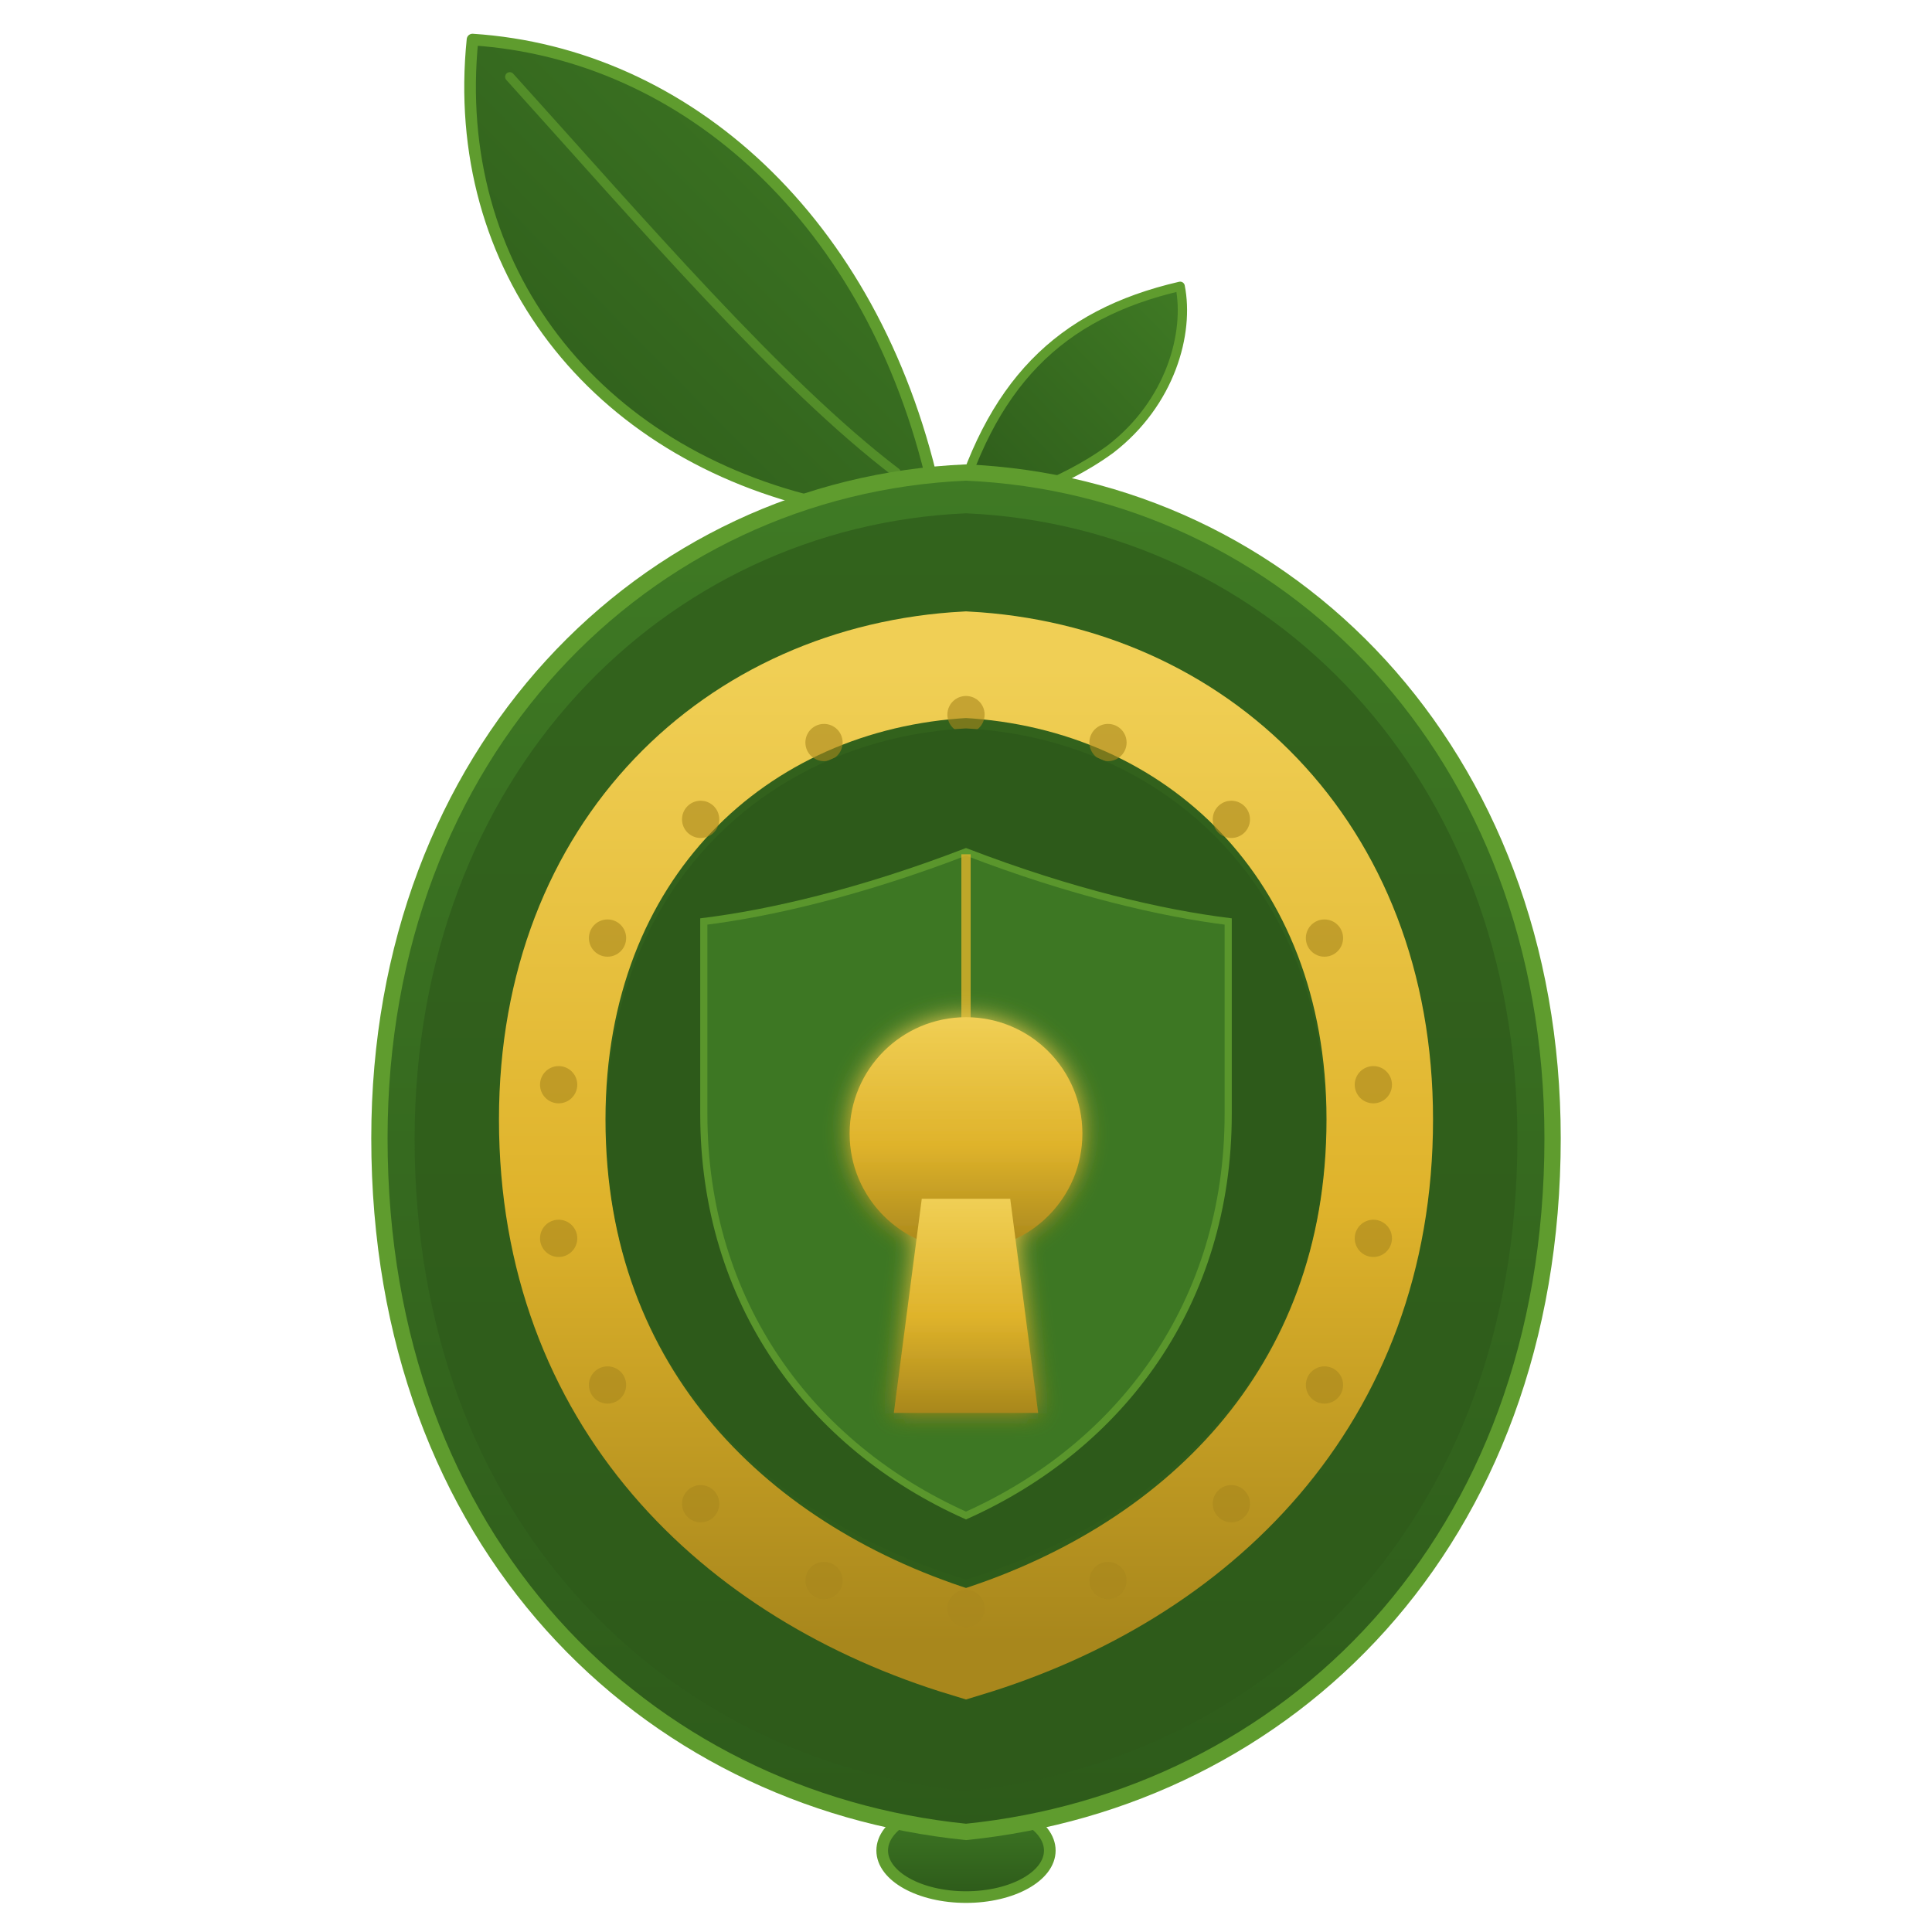
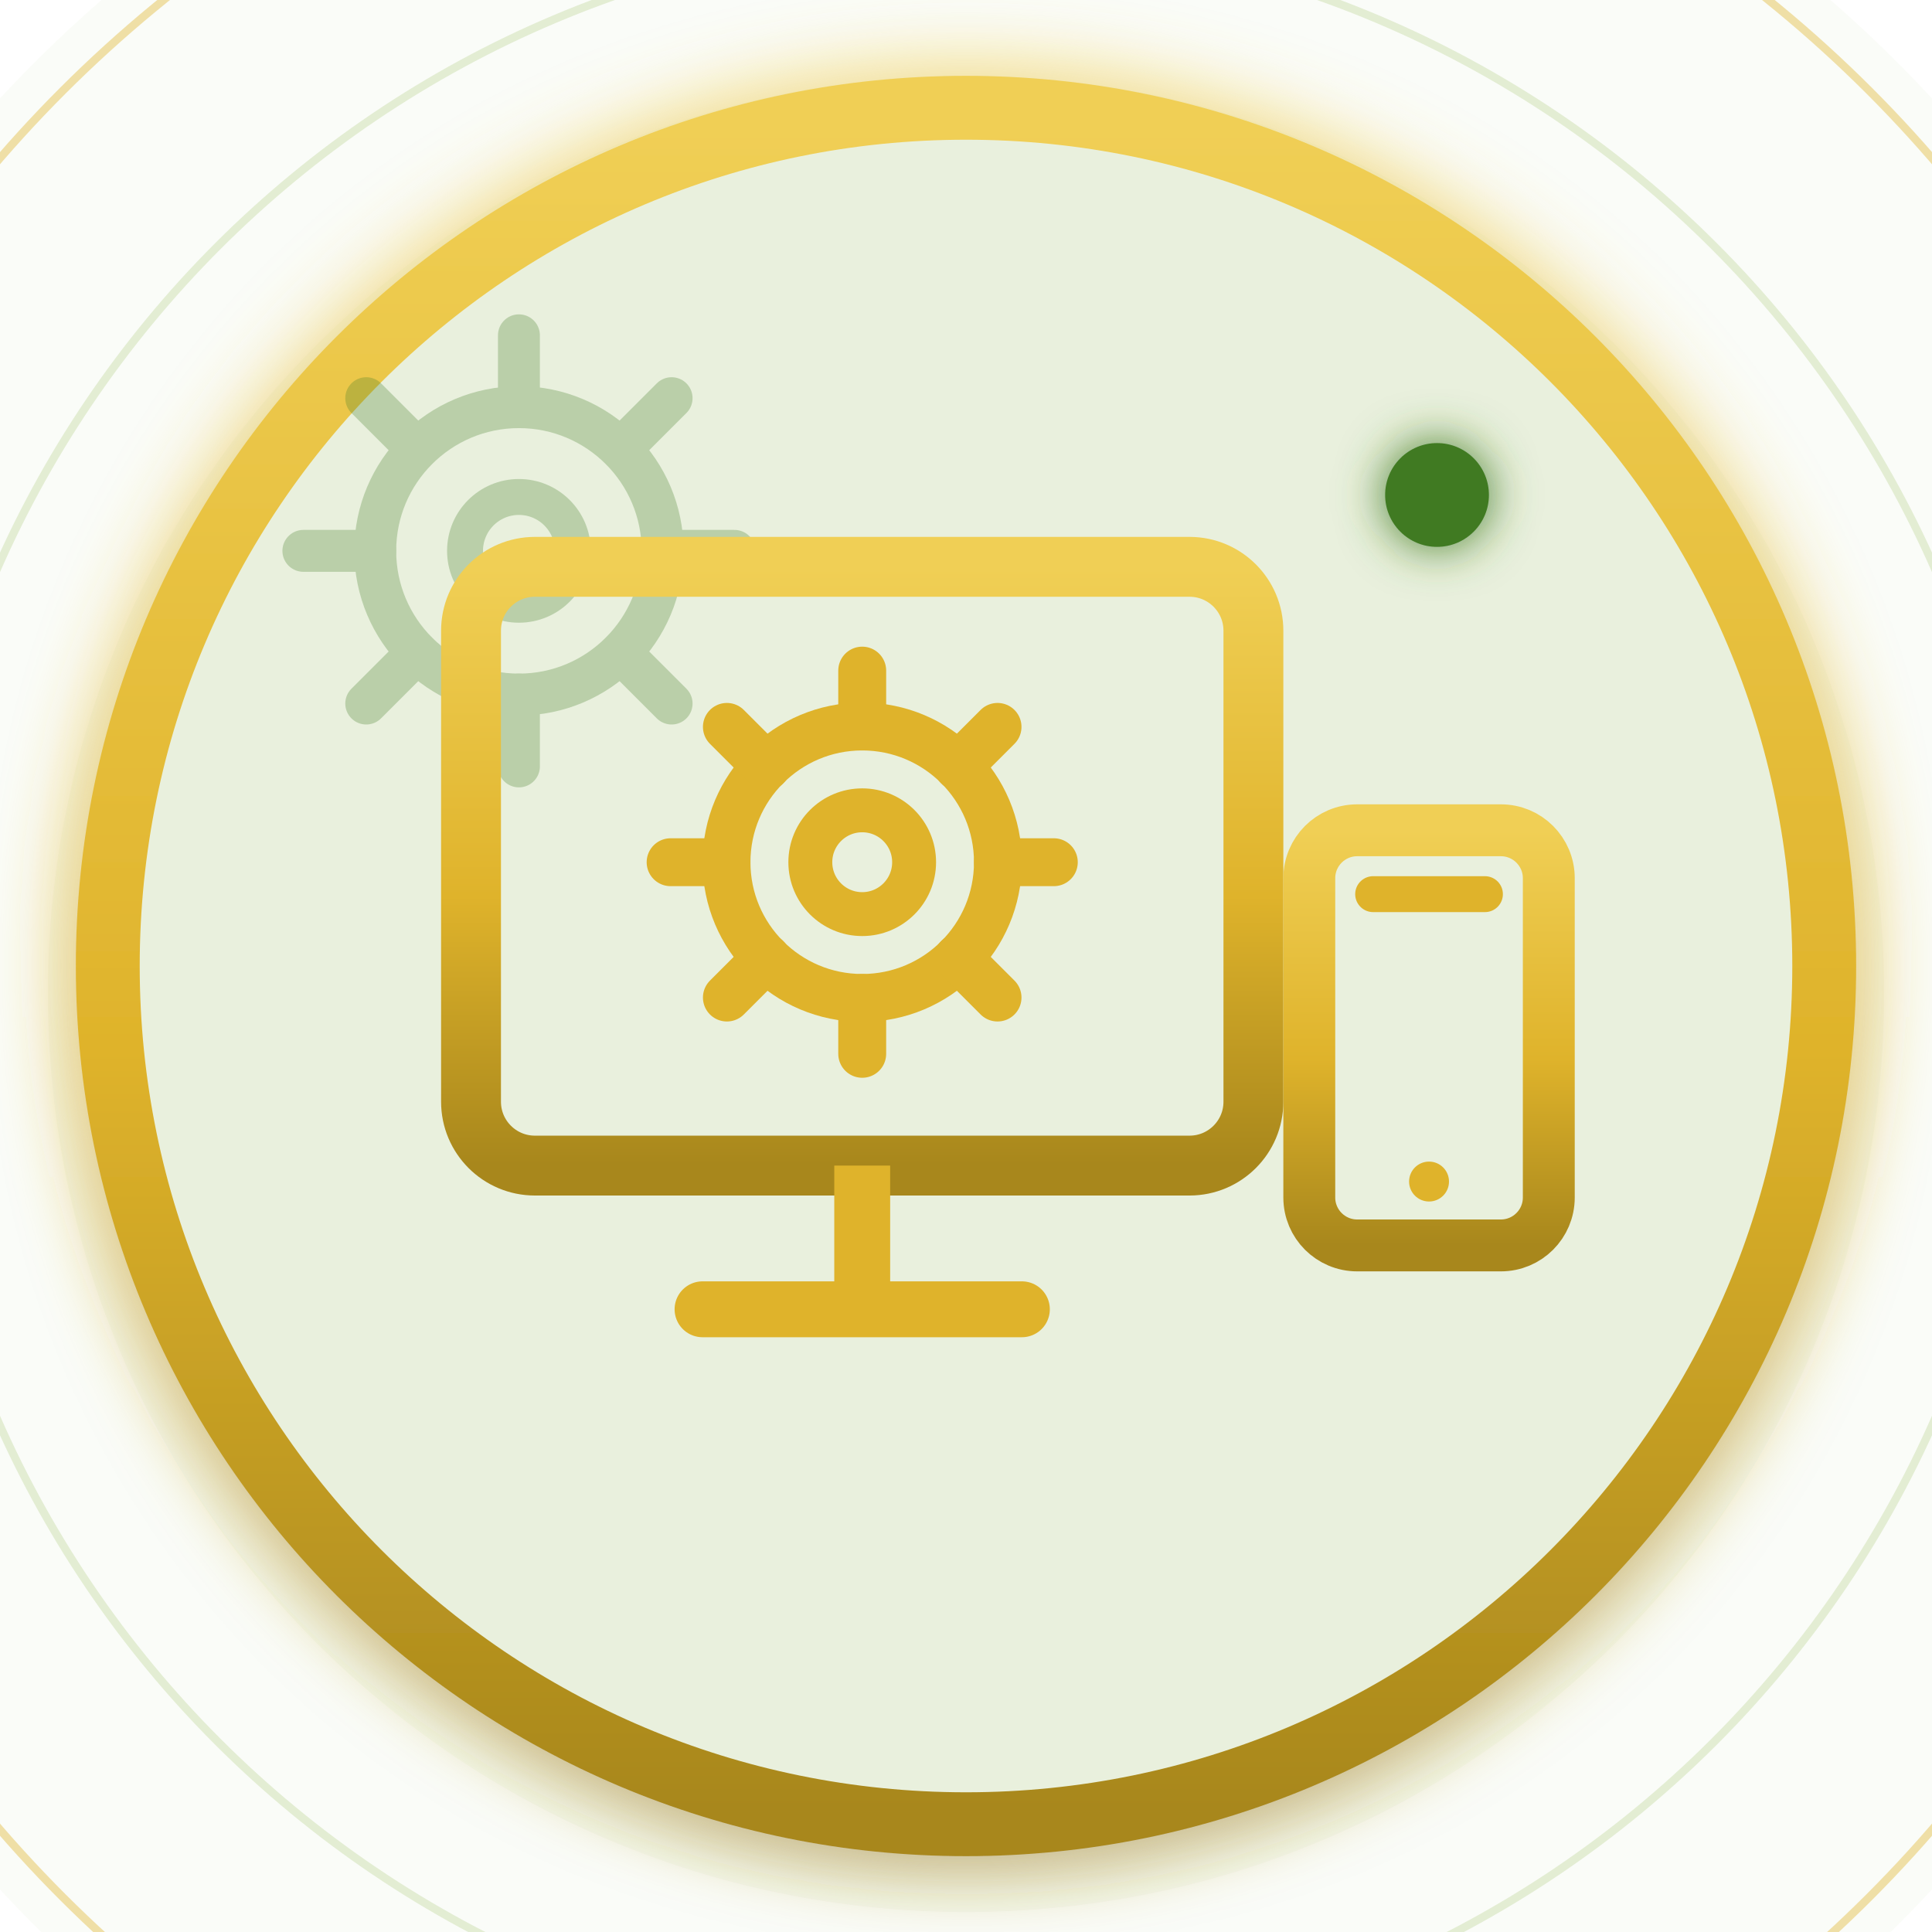
- <svg xmlns="http://www.w3.org/2000/svg" width="830" height="830" viewBox="-415 -495 830 830">
-   <style>
-   .vD{display:none}
-   @media (prefers-color-scheme: dark){ .vD{display:block} .vL{display:none} }
- </style>
-   <g class="vL">
-     <defs>
-       <radialGradient id="bggL" cx="50%" cy="45%" r="72%">
-         <stop offset="0%" stop-color="#ffffff" />
-         <stop offset="100%" stop-color="#f2f6ea" />
-       </radialGradient>
-       <linearGradient id="goldgL" x1="0" y1="0" x2="0" y2="1">
-         <stop offset="0%" stop-color="#f0cf55" />
-         <stop offset="55%" stop-color="#dfb32b" />
-         <stop offset="100%" stop-color="#a8871c" />
-       </linearGradient>
-       <linearGradient id="bodygL" x1="0" y1="0" x2="0" y2="1">
-         <stop offset="0%" stop-color="#3f7a24" />
-         <stop offset="100%" stop-color="#2d5a1a" />
-       </linearGradient>
-       <linearGradient id="leafgL" x1="0" y1="1" x2="1" y2="0">
-         <stop offset="0%" stop-color="#2d5a1a" />
-         <stop offset="100%" stop-color="#3f7a24" />
-       </linearGradient>
-       <linearGradient id="textgL" x1="0" y1="0" x2="0" y2="1">
-         <stop offset="0%" stop-color="#3f7a24" />
-         <stop offset="100%" stop-color="#1d3f10" />
-       </linearGradient>
-       <filter id="glowL" x="-150%" y="-150%" width="400%" height="400%">
-         <feGaussianBlur stdDeviation="5" result="b" />
-         <feMerge>
-           <feMergeNode in="b" />
-           <feMergeNode in="SourceGraphic" />
-         </feMerge>
-       </filter>
-       <filter id="blur18L">
-         <feGaussianBlur stdDeviation="18" />
-       </filter>
-     </defs>
-     <g>
-       <path d="M-6,-270 C 10,-330 40,-360 92,-372 C 96,-352 88,-322 62,-302 C 40,-286 16,-280 -6,-270 Z" fill="url(#leafgL)" stroke="#5f9c2e" stroke-width="4" stroke-linejoin="round" />
-       <path d="M-14,-286 C -40,-400 -120,-472 -212,-478 C -222,-380 -160,-300 -60,-278 C -44,-276 -26,-278 -14,-286 Z" fill="url(#leafgL)" stroke="#5f9c2e" stroke-width="5" stroke-linejoin="round" />
-       <path d="M-30,-292 C -80,-330 -140,-400 -196,-462" fill="none" stroke="#5f9c2e" stroke-width="4" opacity="0.7" stroke-linecap="round" />
-       <ellipse cx="0" cy="300" rx="36" ry="20" fill="url(#bodygL)" stroke="#5f9c2e" stroke-width="5" />
-       <path d="M0,-292 C 138,-286 252,-172 252,-6 C 252,168 138,278 0,292 C -138,278 -252,168 -252,-6 C -252,-172 -138,-286 0,-292 Z" fill="url(#bodygL)" stroke="#5f9c2e" stroke-width="7" />
-       <path d="M0,-292 C 138,-286 252,-172 252,-6 C 252,168 138,278 0,292 C -138,278 -252,168 -252,-6 C -252,-172 -138,-286 0,-292 Z" transform="scale(0.94)" fill="#2d5a1a" opacity="0.7" />
-       <path d="M0,-238 C 112,-232 202,-148 202,-16 C 202,120 112,206 0,240 C -112,206 -202,120 -202,-16 C -202,-148 -112,-232 0,-238 Z" transform="scale(0.88)" fill="none" stroke="url(#goldgL)" stroke-width="52" />
-       <circle cx="0" cy="-188" r="8" fill="#a8871c" opacity="0.6" />
-       <circle cx="61" cy="-176" r="8" fill="#a8871c" opacity="0.6" />
-       <circle cx="114" cy="-143" r="8" fill="#a8871c" opacity="0.6" />
-       <circle cx="154" cy="-92" r="8" fill="#a8871c" opacity="0.6" />
-       <circle cx="175" cy="-29" r="8" fill="#a8871c" opacity="0.6" />
-       <circle cx="175" cy="37" r="8" fill="#a8871c" opacity="0.6" />
-       <circle cx="154" cy="100" r="8" fill="#a8871c" opacity="0.6" />
-       <circle cx="114" cy="151" r="8" fill="#a8871c" opacity="0.6" />
-       <circle cx="61" cy="184" r="8" fill="#a8871c" opacity="0.6" />
-       <circle cx="0" cy="196" r="8" fill="#a8871c" opacity="0.6" />
-       <circle cx="-61" cy="184" r="8" fill="#a8871c" opacity="0.6" />
-       <circle cx="-114" cy="151" r="8" fill="#a8871c" opacity="0.6" />
-       <circle cx="-154" cy="100" r="8" fill="#a8871c" opacity="0.6" />
-       <circle cx="-175" cy="37" r="8" fill="#a8871c" opacity="0.6" />
-       <circle cx="-175" cy="-29" r="8" fill="#a8871c" opacity="0.6" />
-       <circle cx="-154" cy="-92" r="8" fill="#a8871c" opacity="0.6" />
-       <circle cx="-114" cy="-143" r="8" fill="#a8871c" opacity="0.6" />
-       <circle cx="-61" cy="-176" r="8" fill="#a8871c" opacity="0.6" />
-       <path d="M0,-238 C 112,-232 202,-148 202,-16 C 202,120 112,206 0,240 C -112,206 -202,120 -202,-16 C -202,-148 -112,-232 0,-238 Z" transform="scale(0.765)" fill="#2d5a1a" />
-       <path d="M0,-158 C 52,-138 96,-128 128,-124 L 128,-30 C 128,62 76,132 0,166 C -76,132 -128,62 -128,-30 L -128,-124 C -96,-128 -52,-138 0,-158 Z" fill="#3f7a24" stroke="#5f9c2e" stroke-width="3.5" opacity="0.9" transform="translate(0,10) scale(0.88)" />
-       <line x1="0" y1="-128" x2="0" y2="-56" stroke="#dfb32b" stroke-width="4" opacity="0.8" />
-       <g filter="url(#glowL)">
-         <circle cx="0" cy="-8" r="50" fill="url(#goldgL)" />
-         <path d="M-19,20 L-31,112 L31,112 L19,20 Z" fill="url(#goldgL)" />
-       </g>
+ <svg xmlns="http://www.w3.org/2000/svg" width="484" height="484" viewBox="270 263 484 484">
+   <defs>
+     <filter id="glow" x="-150%" y="-150%" width="400%" height="400%">
+       <feGaussianBlur stdDeviation="6" result="b" />
+       <feMerge>
+         <feMergeNode in="b" />
+         <feMergeNode in="SourceGraphic" />
+       </feMerge>
+     </filter>
+     <filter id="softglow" x="-80%" y="-80%" width="260%" height="260%">
+       <feGaussianBlur stdDeviation="10" result="b" />
+       <feMerge>
+         <feMergeNode in="b" />
+         <feMergeNode in="SourceGraphic" />
+       </feMerge>
+     </filter>
+     <radialGradient id="bgg" cx="50%" cy="42%" r="75%">
+       <stop offset="0%" stop-color="#ffffff" />
+       <stop offset="100%" stop-color="#f4f7ee" />
+     </radialGradient>
+     <linearGradient id="goldg" x1="0" y1="0" x2="0" y2="1">
+       <stop offset="0%" stop-color="#f0cf55" />
+       <stop offset="55%" stop-color="#dfb32b" />
+       <stop offset="100%" stop-color="#a8871c" />
+     </linearGradient>
+   </defs>
+   <circle cx="512" cy="512" r="330" fill="#cfe0b4" opacity="0.10" />
+   <circle cx="512" cy="512" r="230" fill="#b7d38e" opacity="0.08" />
+   <circle cx="512" cy="512" r="400" fill="none" stroke="#9dbb7a" stroke-width="3" stroke-dasharray="2 14" opacity="0.9" />
+   <circle cx="512" cy="512" r="400" fill="none" stroke="#dfb32b" stroke-width="1.5" opacity="0.35" />
+   <circle cx="512.0" cy="112.0" r="9" fill="#3f7a24" filter="url(#glow)" />
+   <circle cx="858.4" cy="312.0" r="9" fill="#3f7a24" filter="url(#glow)" />
+   <circle cx="858.4" cy="712.0" r="9" fill="#3f7a24" filter="url(#glow)" />
+   <circle cx="512.0" cy="912.0" r="9" fill="#3f7a24" filter="url(#glow)" />
+   <circle cx="165.6" cy="712.0" r="9" fill="#3f7a24" filter="url(#glow)" />
+   <circle cx="165.6" cy="312.0" r="9" fill="#3f7a24" filter="url(#glow)" />
+   <circle cx="512" cy="512" r="320" fill="none" stroke="#dfb32b" stroke-width="2" opacity="0.4" />
+   <circle cx="512" cy="512" r="265" fill="none" stroke="#cfe0b4" stroke-width="2" opacity="0.55" />
+   <g transform="translate(512,505)">
+     <g filter="url(#softglow)">
+       <circle r="215" fill="#e9f0dd" stroke="url(#goldg)" stroke-width="16" />
    </g>
-   </g>
-   <g class="vD">
-     <defs>
-       <radialGradient id="bggD" cx="50%" cy="45%" r="72%">
-         <stop offset="0%" stop-color="#0b1508" />
-         <stop offset="100%" stop-color="#050a04" />
-       </radialGradient>
-       <linearGradient id="goldgD" x1="0" y1="0" x2="0" y2="1">
-         <stop offset="0%" stop-color="#f6dd6a" />
-         <stop offset="55%" stop-color="#e8c132" />
-         <stop offset="100%" stop-color="#a8871c" />
-       </linearGradient>
-       <linearGradient id="bodygD" x1="0" y1="0" x2="0" y2="1">
-         <stop offset="0%" stop-color="#4a8c2a" />
-         <stop offset="100%" stop-color="#24471a" />
-       </linearGradient>
-       <linearGradient id="leafgD" x1="0" y1="1" x2="1" y2="0">
-         <stop offset="0%" stop-color="#24471a" />
-         <stop offset="100%" stop-color="#4a8c2a" />
-       </linearGradient>
-       <linearGradient id="textgD" x1="0" y1="0" x2="0" y2="1">
-         <stop offset="0%" stop-color="#4a8c2a" />
-         <stop offset="100%" stop-color="#16300f" />
-       </linearGradient>
-       <filter id="glowD" x="-150%" y="-150%" width="400%" height="400%">
-         <feGaussianBlur stdDeviation="5" result="b" />
-         <feMerge>
-           <feMergeNode in="b" />
-           <feMergeNode in="SourceGraphic" />
-         </feMerge>
-       </filter>
-       <filter id="blur18D">
-         <feGaussianBlur stdDeviation="18" />
-       </filter>
-     </defs>
-     <g>
-       <ellipse cx="0" cy="322" rx="95" ry="12" fill="#8fce3c" opacity="0.35" filter="url(#blur18D)" />
-       <path d="M-6,-270 C 10,-330 40,-360 92,-372 C 96,-352 88,-322 62,-302 C 40,-286 16,-280 -6,-270 Z" fill="url(#leafgD)" stroke="#8fce3c" stroke-width="4" stroke-linejoin="round" />
-       <path d="M-14,-286 C -40,-400 -120,-472 -212,-478 C -222,-380 -160,-300 -60,-278 C -44,-276 -26,-278 -14,-286 Z" fill="url(#leafgD)" stroke="#8fce3c" stroke-width="5" stroke-linejoin="round" />
-       <path d="M-30,-292 C -80,-330 -140,-400 -196,-462" fill="none" stroke="#8fce3c" stroke-width="4" opacity="0.7" stroke-linecap="round" />
-       <ellipse cx="0" cy="300" rx="36" ry="20" fill="url(#bodygD)" stroke="#8fce3c" stroke-width="5" />
-       <path d="M0,-292 C 138,-286 252,-172 252,-6 C 252,168 138,278 0,292 C -138,278 -252,168 -252,-6 C -252,-172 -138,-286 0,-292 Z" fill="url(#bodygD)" stroke="#8fce3c" stroke-width="7" />
-       <path d="M0,-292 C 138,-286 252,-172 252,-6 C 252,168 138,278 0,292 C -138,278 -252,168 -252,-6 C -252,-172 -138,-286 0,-292 Z" transform="scale(0.94)" fill="#24471a" opacity="0.7" />
-       <path d="M0,-238 C 112,-232 202,-148 202,-16 C 202,120 112,206 0,240 C -112,206 -202,120 -202,-16 C -202,-148 -112,-232 0,-238 Z" transform="scale(0.88)" fill="none" stroke="url(#goldgD)" stroke-width="52" />
-       <circle cx="0" cy="-188" r="8" fill="#a8871c" opacity="0.6" />
-       <circle cx="61" cy="-176" r="8" fill="#a8871c" opacity="0.6" />
-       <circle cx="114" cy="-143" r="8" fill="#a8871c" opacity="0.6" />
-       <circle cx="154" cy="-92" r="8" fill="#a8871c" opacity="0.6" />
-       <circle cx="175" cy="-29" r="8" fill="#a8871c" opacity="0.6" />
-       <circle cx="175" cy="37" r="8" fill="#a8871c" opacity="0.6" />
-       <circle cx="154" cy="100" r="8" fill="#a8871c" opacity="0.6" />
-       <circle cx="114" cy="151" r="8" fill="#a8871c" opacity="0.6" />
-       <circle cx="61" cy="184" r="8" fill="#a8871c" opacity="0.6" />
-       <circle cx="0" cy="196" r="8" fill="#a8871c" opacity="0.6" />
-       <circle cx="-61" cy="184" r="8" fill="#a8871c" opacity="0.6" />
-       <circle cx="-114" cy="151" r="8" fill="#a8871c" opacity="0.6" />
-       <circle cx="-154" cy="100" r="8" fill="#a8871c" opacity="0.6" />
-       <circle cx="-175" cy="37" r="8" fill="#a8871c" opacity="0.6" />
-       <circle cx="-175" cy="-29" r="8" fill="#a8871c" opacity="0.6" />
-       <circle cx="-154" cy="-92" r="8" fill="#a8871c" opacity="0.6" />
-       <circle cx="-114" cy="-143" r="8" fill="#a8871c" opacity="0.6" />
-       <circle cx="-61" cy="-176" r="8" fill="#a8871c" opacity="0.6" />
-       <path d="M0,-238 C 112,-232 202,-148 202,-16 C 202,120 112,206 0,240 C -112,206 -202,120 -202,-16 C -202,-148 -112,-232 0,-238 Z" transform="scale(0.765)" fill="#16300f" />
-       <path d="M0,-158 C 52,-138 96,-128 128,-124 L 128,-30 C 128,62 76,132 0,166 C -76,132 -128,62 -128,-30 L -128,-124 C -96,-128 -52,-138 0,-158 Z" fill="#24471a" stroke="#8fce3c" stroke-width="3.5" opacity="0.9" transform="translate(0,10) scale(0.88)" />
-       <line x1="0" y1="-128" x2="0" y2="-56" stroke="#e8c132" stroke-width="4" opacity="0.8" />
-       <g filter="url(#glowD)">
-         <circle cx="0" cy="-8" r="50" fill="url(#goldgD)" />
-         <path d="M-19,20 L-31,112 L31,112 L19,20 Z" fill="url(#goldgD)" />
-       </g>
+     <g transform="translate(-112,-104) scale(1.5)" opacity="0.28">
+       <circle cx="0" cy="0" r="24" fill="none" stroke="#3f7a24" stroke-width="7" />
+       <line x1="24.0" y1="0.0" x2="36.0" y2="0.0" stroke="#3f7a24" stroke-width="7" stroke-linecap="round" />
+       <line x1="17.0" y1="17.0" x2="25.5" y2="25.5" stroke="#3f7a24" stroke-width="7" stroke-linecap="round" />
+       <line x1="0.0" y1="24.0" x2="0.0" y2="36.0" stroke="#3f7a24" stroke-width="7" stroke-linecap="round" />
+       <line x1="-17.0" y1="17.0" x2="-25.5" y2="25.5" stroke="#3f7a24" stroke-width="7" stroke-linecap="round" />
+       <line x1="-24.0" y1="0.0" x2="-36.0" y2="0.0" stroke="#3f7a24" stroke-width="7" stroke-linecap="round" />
+       <line x1="-17.0" y1="-17.0" x2="-25.5" y2="-25.5" stroke="#3f7a24" stroke-width="7" stroke-linecap="round" />
+       <line x1="-0.0" y1="-24.0" x2="-0.0" y2="-36.0" stroke="#3f7a24" stroke-width="7" stroke-linecap="round" />
+       <line x1="17.0" y1="-17.0" x2="25.5" y2="-25.5" stroke="#3f7a24" stroke-width="7" stroke-linecap="round" />
+       <circle r="9" fill="none" stroke="#3f7a24" stroke-width="6" />
    </g>
+     <g transform="translate(-6,-4)">
+       <rect x="-118" y="-96" width="196" height="150" rx="16" fill="none" stroke="url(#goldg)" stroke-width="15" />
+       <line x1="-20" y1="54" x2="-20" y2="86" stroke="#dfb32b" stroke-width="14" />
+       <line x1="-60" y1="90" x2="20" y2="90" stroke="#dfb32b" stroke-width="14" stroke-linecap="round" />
+       <circle cx="-20" cy="-22" r="34" fill="none" stroke="#dfb32b" stroke-width="12" />
+       <line x1="14.0" y1="-22.0" x2="28.0" y2="-22.0" stroke="#dfb32b" stroke-width="12" stroke-linecap="round" />
+       <line x1="4.0" y1="2.0" x2="13.9" y2="11.9" stroke="#dfb32b" stroke-width="12" stroke-linecap="round" />
+       <line x1="-20.0" y1="12.0" x2="-20.0" y2="26.0" stroke="#dfb32b" stroke-width="12" stroke-linecap="round" />
+       <line x1="-44.0" y1="2.0" x2="-53.9" y2="11.9" stroke="#dfb32b" stroke-width="12" stroke-linecap="round" />
+       <line x1="-54.0" y1="-22.0" x2="-68.0" y2="-22.0" stroke="#dfb32b" stroke-width="12" stroke-linecap="round" />
+       <line x1="-44.0" y1="-46.0" x2="-53.9" y2="-55.9" stroke="#dfb32b" stroke-width="12" stroke-linecap="round" />
+       <line x1="-20.0" y1="-56.0" x2="-20.0" y2="-70.0" stroke="#dfb32b" stroke-width="12" stroke-linecap="round" />
+       <line x1="4.0" y1="-46.0" x2="13.9" y2="-55.9" stroke="#dfb32b" stroke-width="12" stroke-linecap="round" />
+       <circle cx="-20" cy="-22" r="13" fill="none" stroke="#dfb32b" stroke-width="11" />
+       <rect x="92" y="-30" width="60" height="104" rx="12" fill="none" stroke="url(#goldg)" stroke-width="13" />
+       <line x1="108" y1="-14" x2="136" y2="-14" stroke="#dfb32b" stroke-width="9" stroke-linecap="round" />
+       <circle cx="122" cy="58" r="5" fill="#dfb32b" />
+     </g>
+     <circle cx="118" cy="-118" r="13" fill="#3f7a24" filter="url(#glow)" />
  </g>
</svg>
